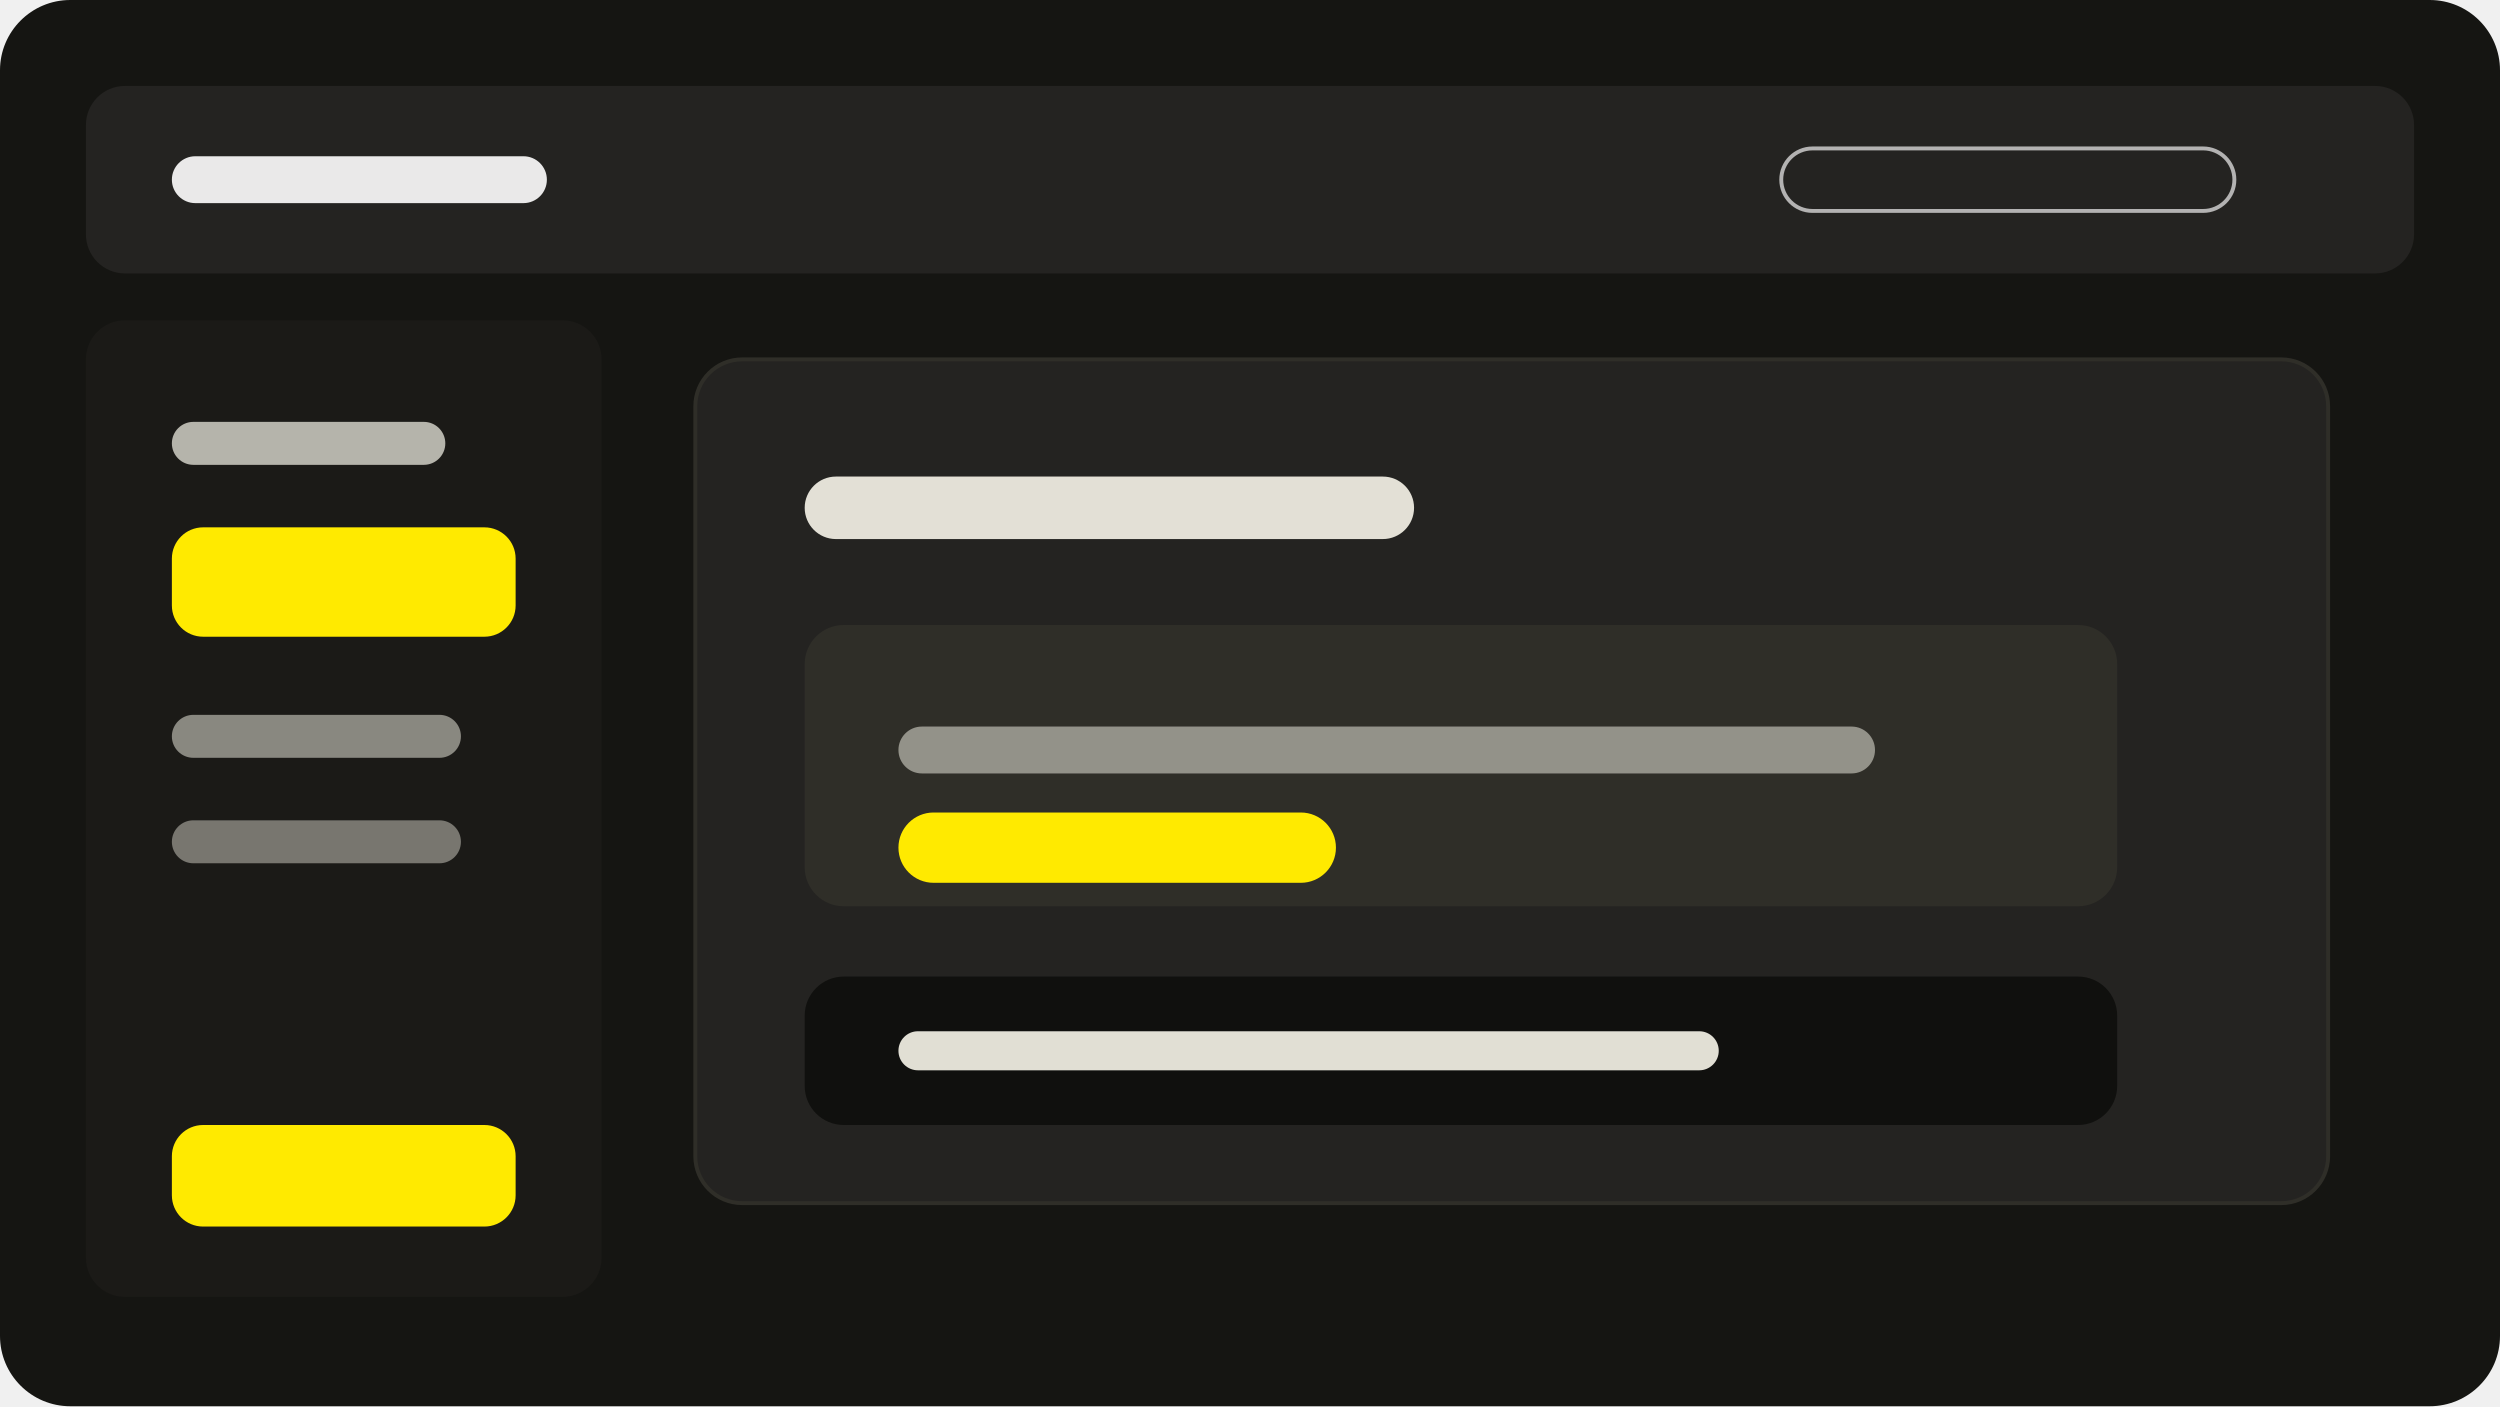
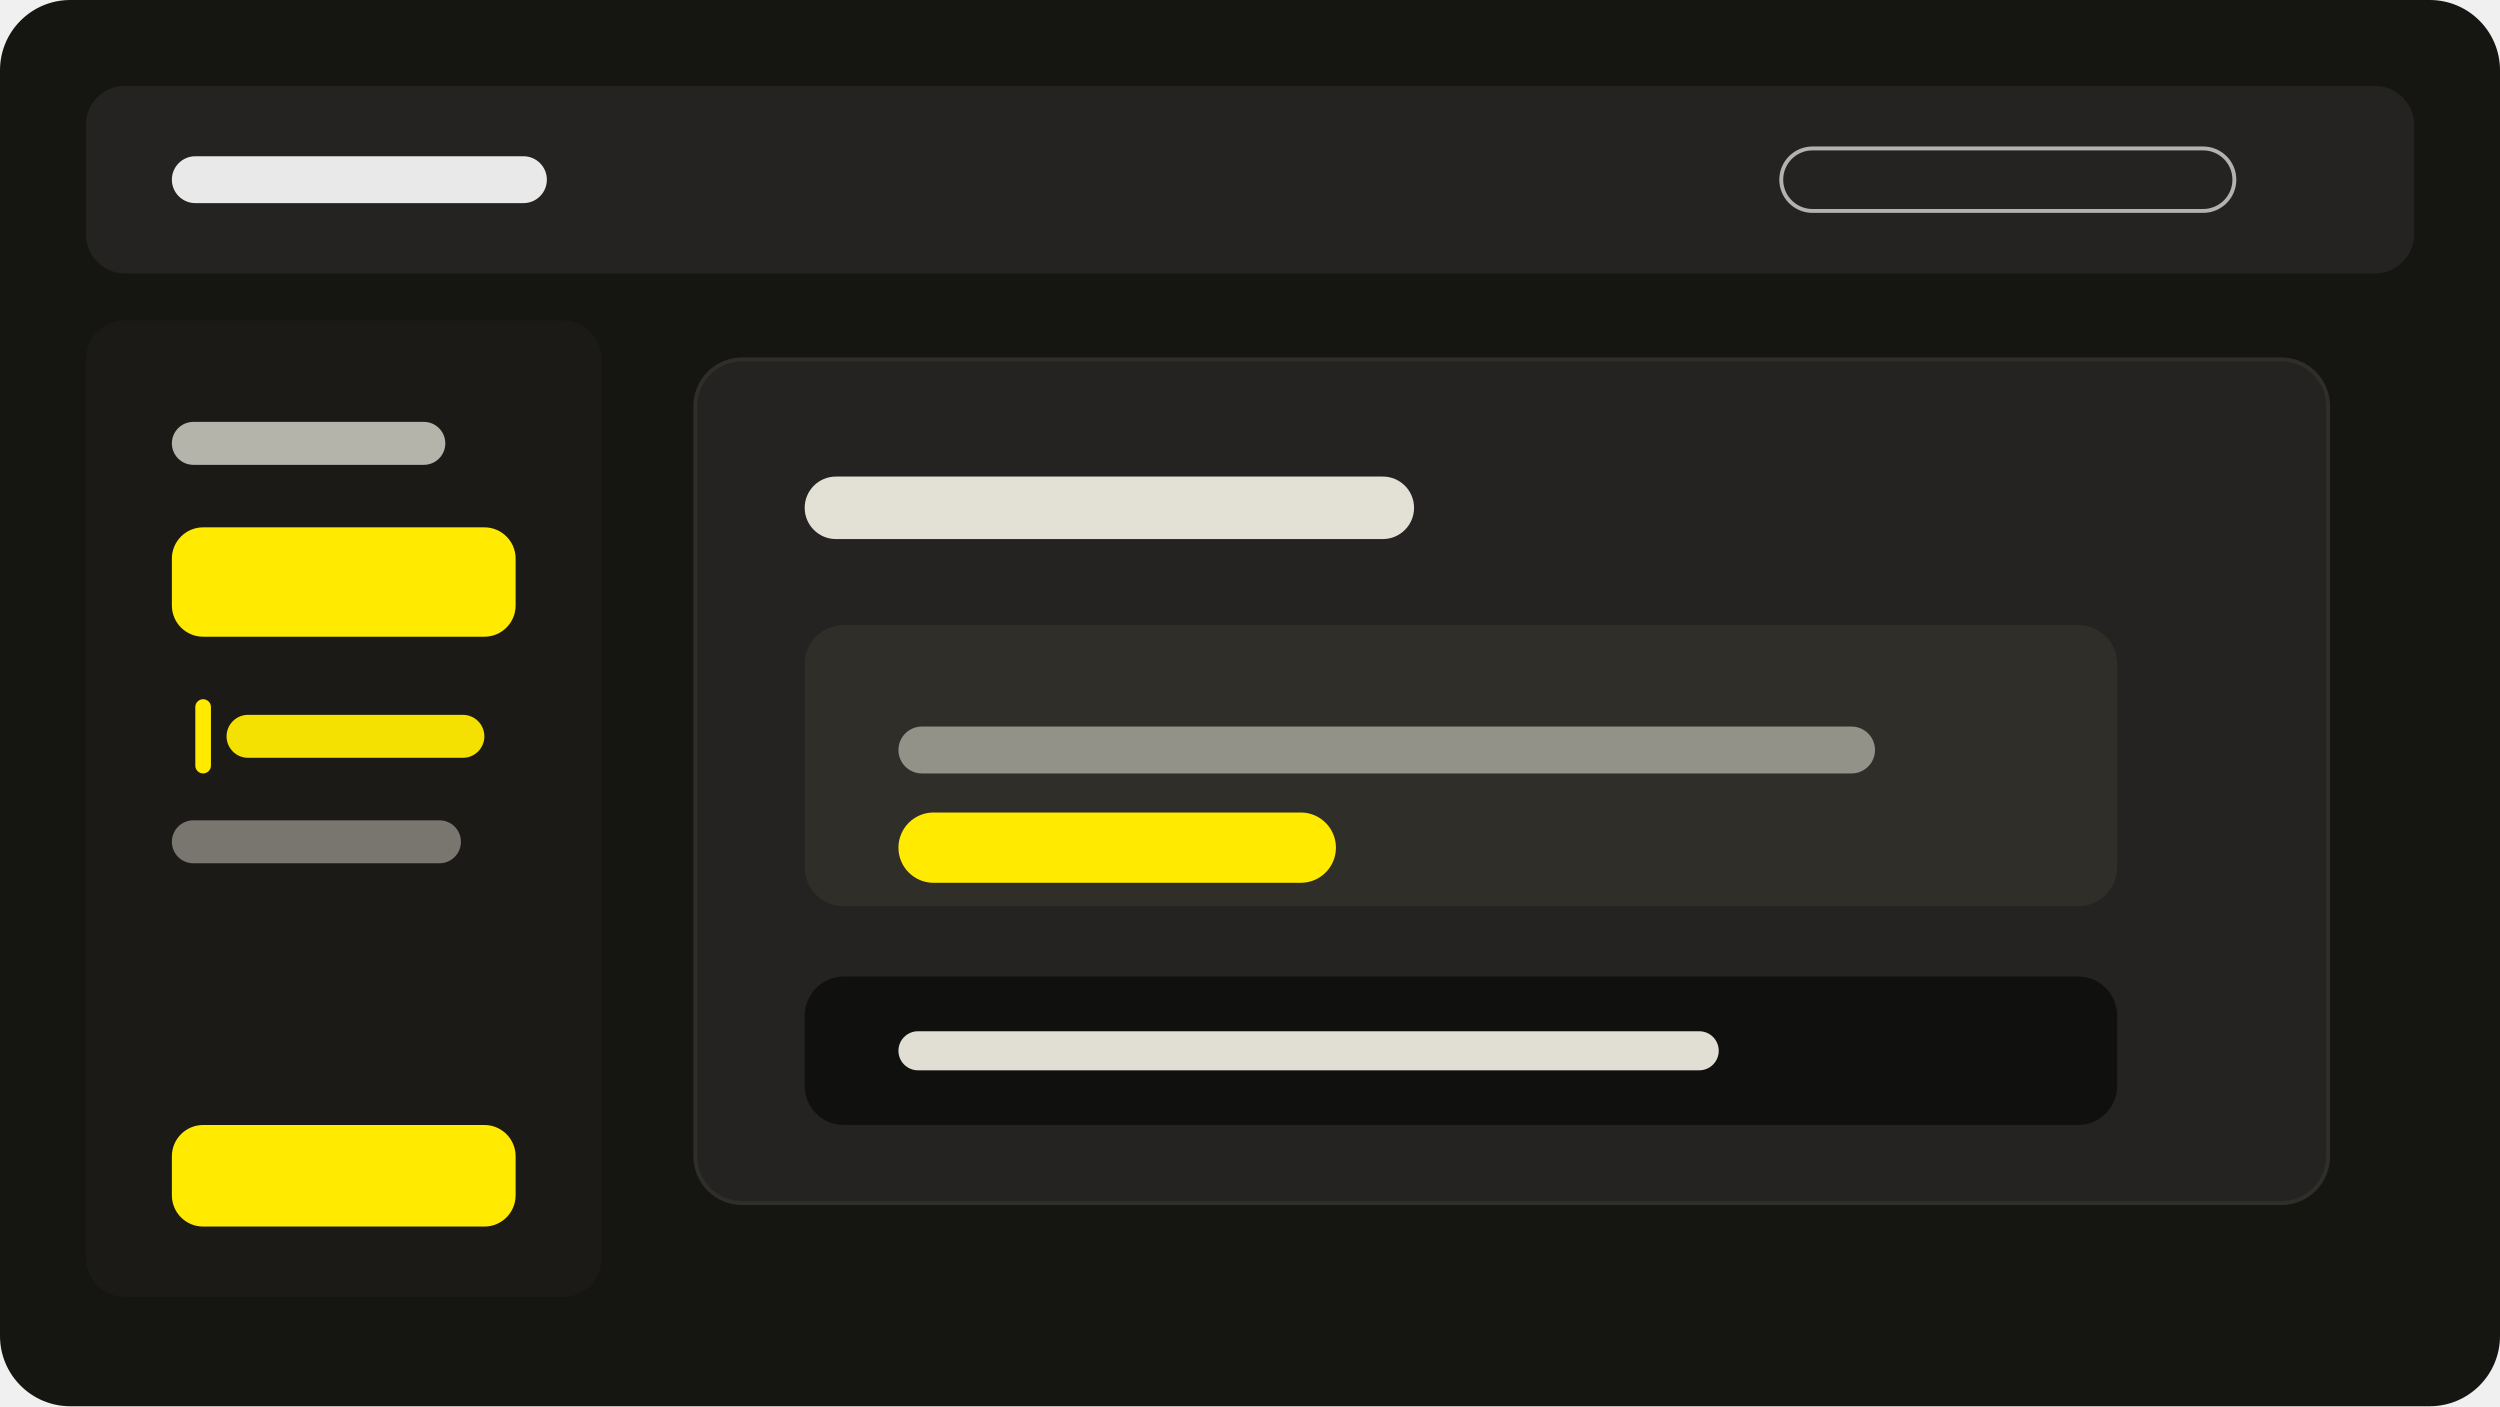
<svg xmlns="http://www.w3.org/2000/svg" width="640" height="360" viewBox="0 0 640 360" role="img" aria-label="Pixelrobots dark preview">
  <rect width="640" height="360" rx="18" fill="#151512" />
  <rect x="22" y="22" width="596" height="48" rx="10" fill="#242321" />
  <rect x="44" y="40" width="96" height="12" rx="6" fill="#ffffff" opacity="0.9" />
  <rect x="456" y="38" width="116" height="16" rx="8" fill="none" stroke="#ffffff" opacity="0.65" />
  <rect x="22" y="82" width="132" height="250" rx="10" fill="#1b1a17" />
  <rect x="44" y="108" width="70" height="11" rx="5.5" fill="#f7f5ea" opacity="0.7" />
  <rect x="44" y="135" width="88" height="28" rx="8" fill="#ffea00" />
-   <rect x="44" y="183" width="74" height="11" rx="5.5" fill="#f7f5ea" opacity="0.5" />
+   <rect x="58" y="183" width="66" height="11" rx="5.5" fill="#ffea00" opacity="0.95" />
+   <rect x="50" y="179" width="4" height="19" rx="2" fill="#ffea00" />
  <rect x="44" y="210" width="74" height="11" rx="5.5" fill="#f7f5ea" opacity="0.42" />
  <rect x="44" y="288" width="88" height="26" rx="8" fill="#ffea00" />
  <rect x="178" y="92" width="418" height="216" rx="12" fill="#242321" stroke="#2f2e28" />
  <rect x="206" y="122" width="156" height="16" rx="8" fill="#f7f5ea" opacity="0.9" />
  <rect x="206" y="160" width="336" height="72" rx="10" fill="#2f2e28" />
  <rect x="230" y="186" width="250" height="12" rx="6" fill="#f7f5ea" opacity="0.5" />
  <rect x="230" y="208" width="112" height="18" rx="9" fill="#ffea00" />
  <rect x="206" y="250" width="336" height="38" rx="10" fill="#10100e" />
  <rect x="230" y="264" width="210" height="10" rx="5" fill="#f7f5ea" opacity="0.9" />
</svg>
